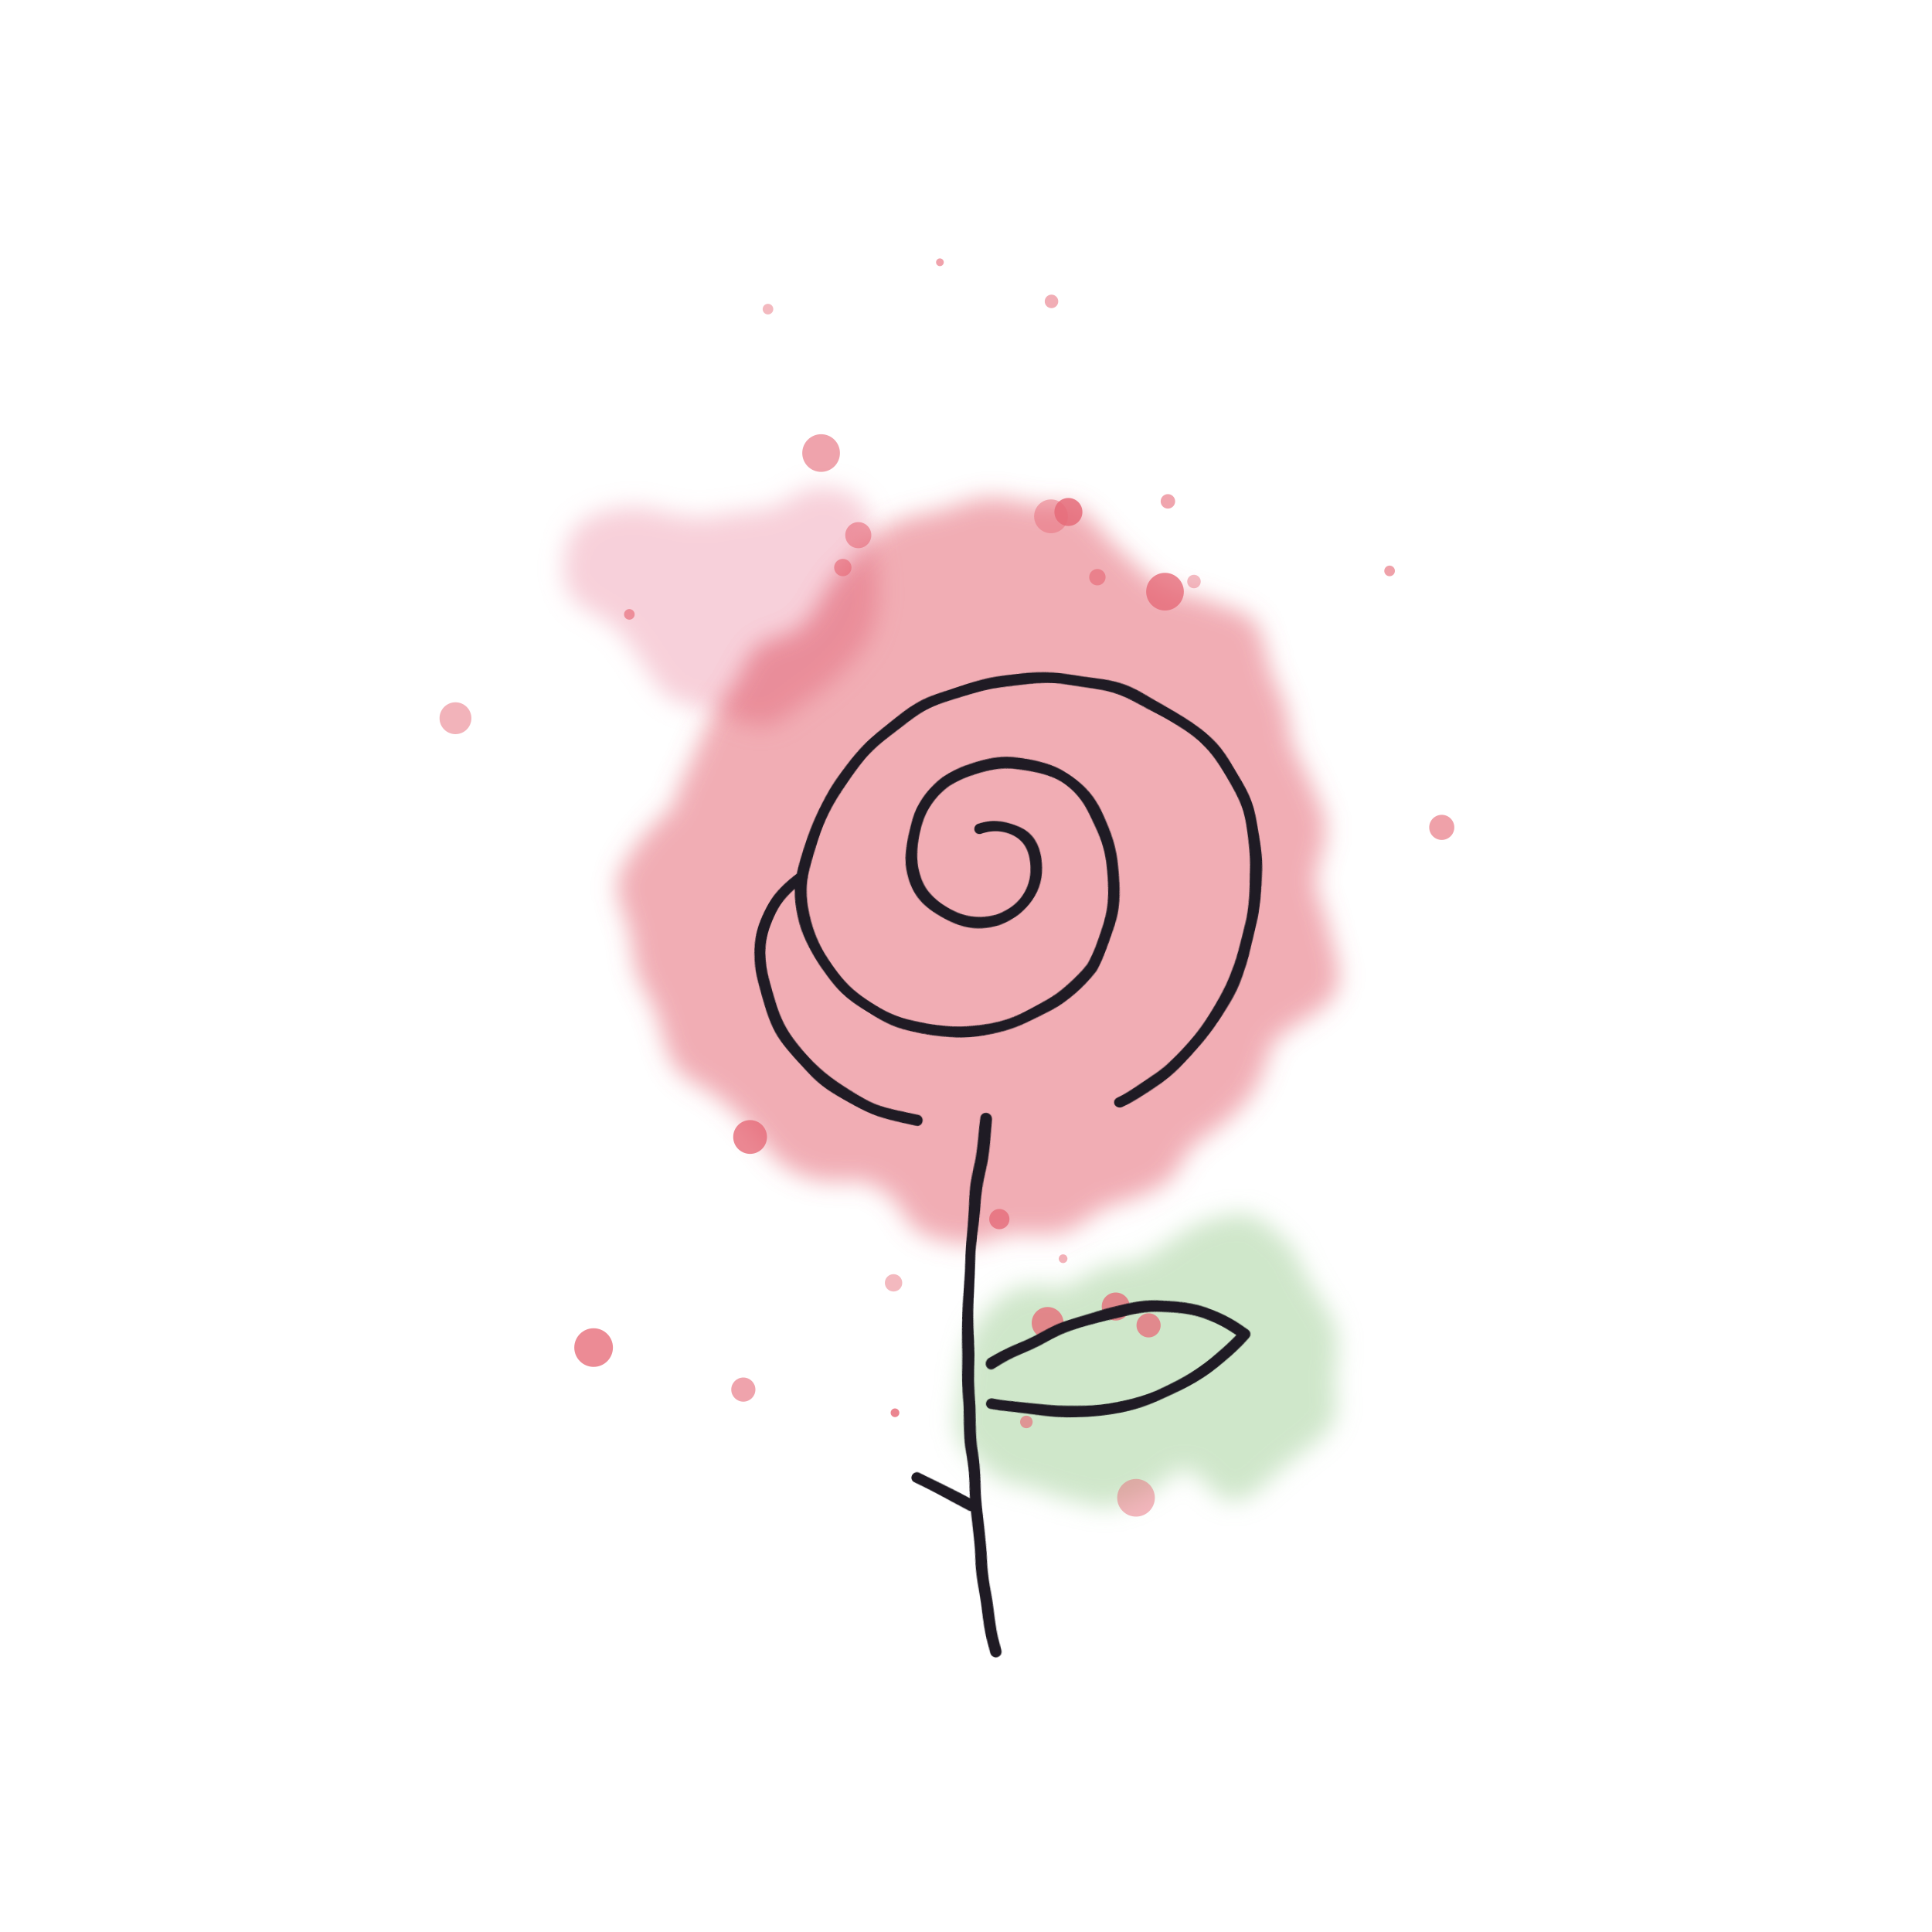
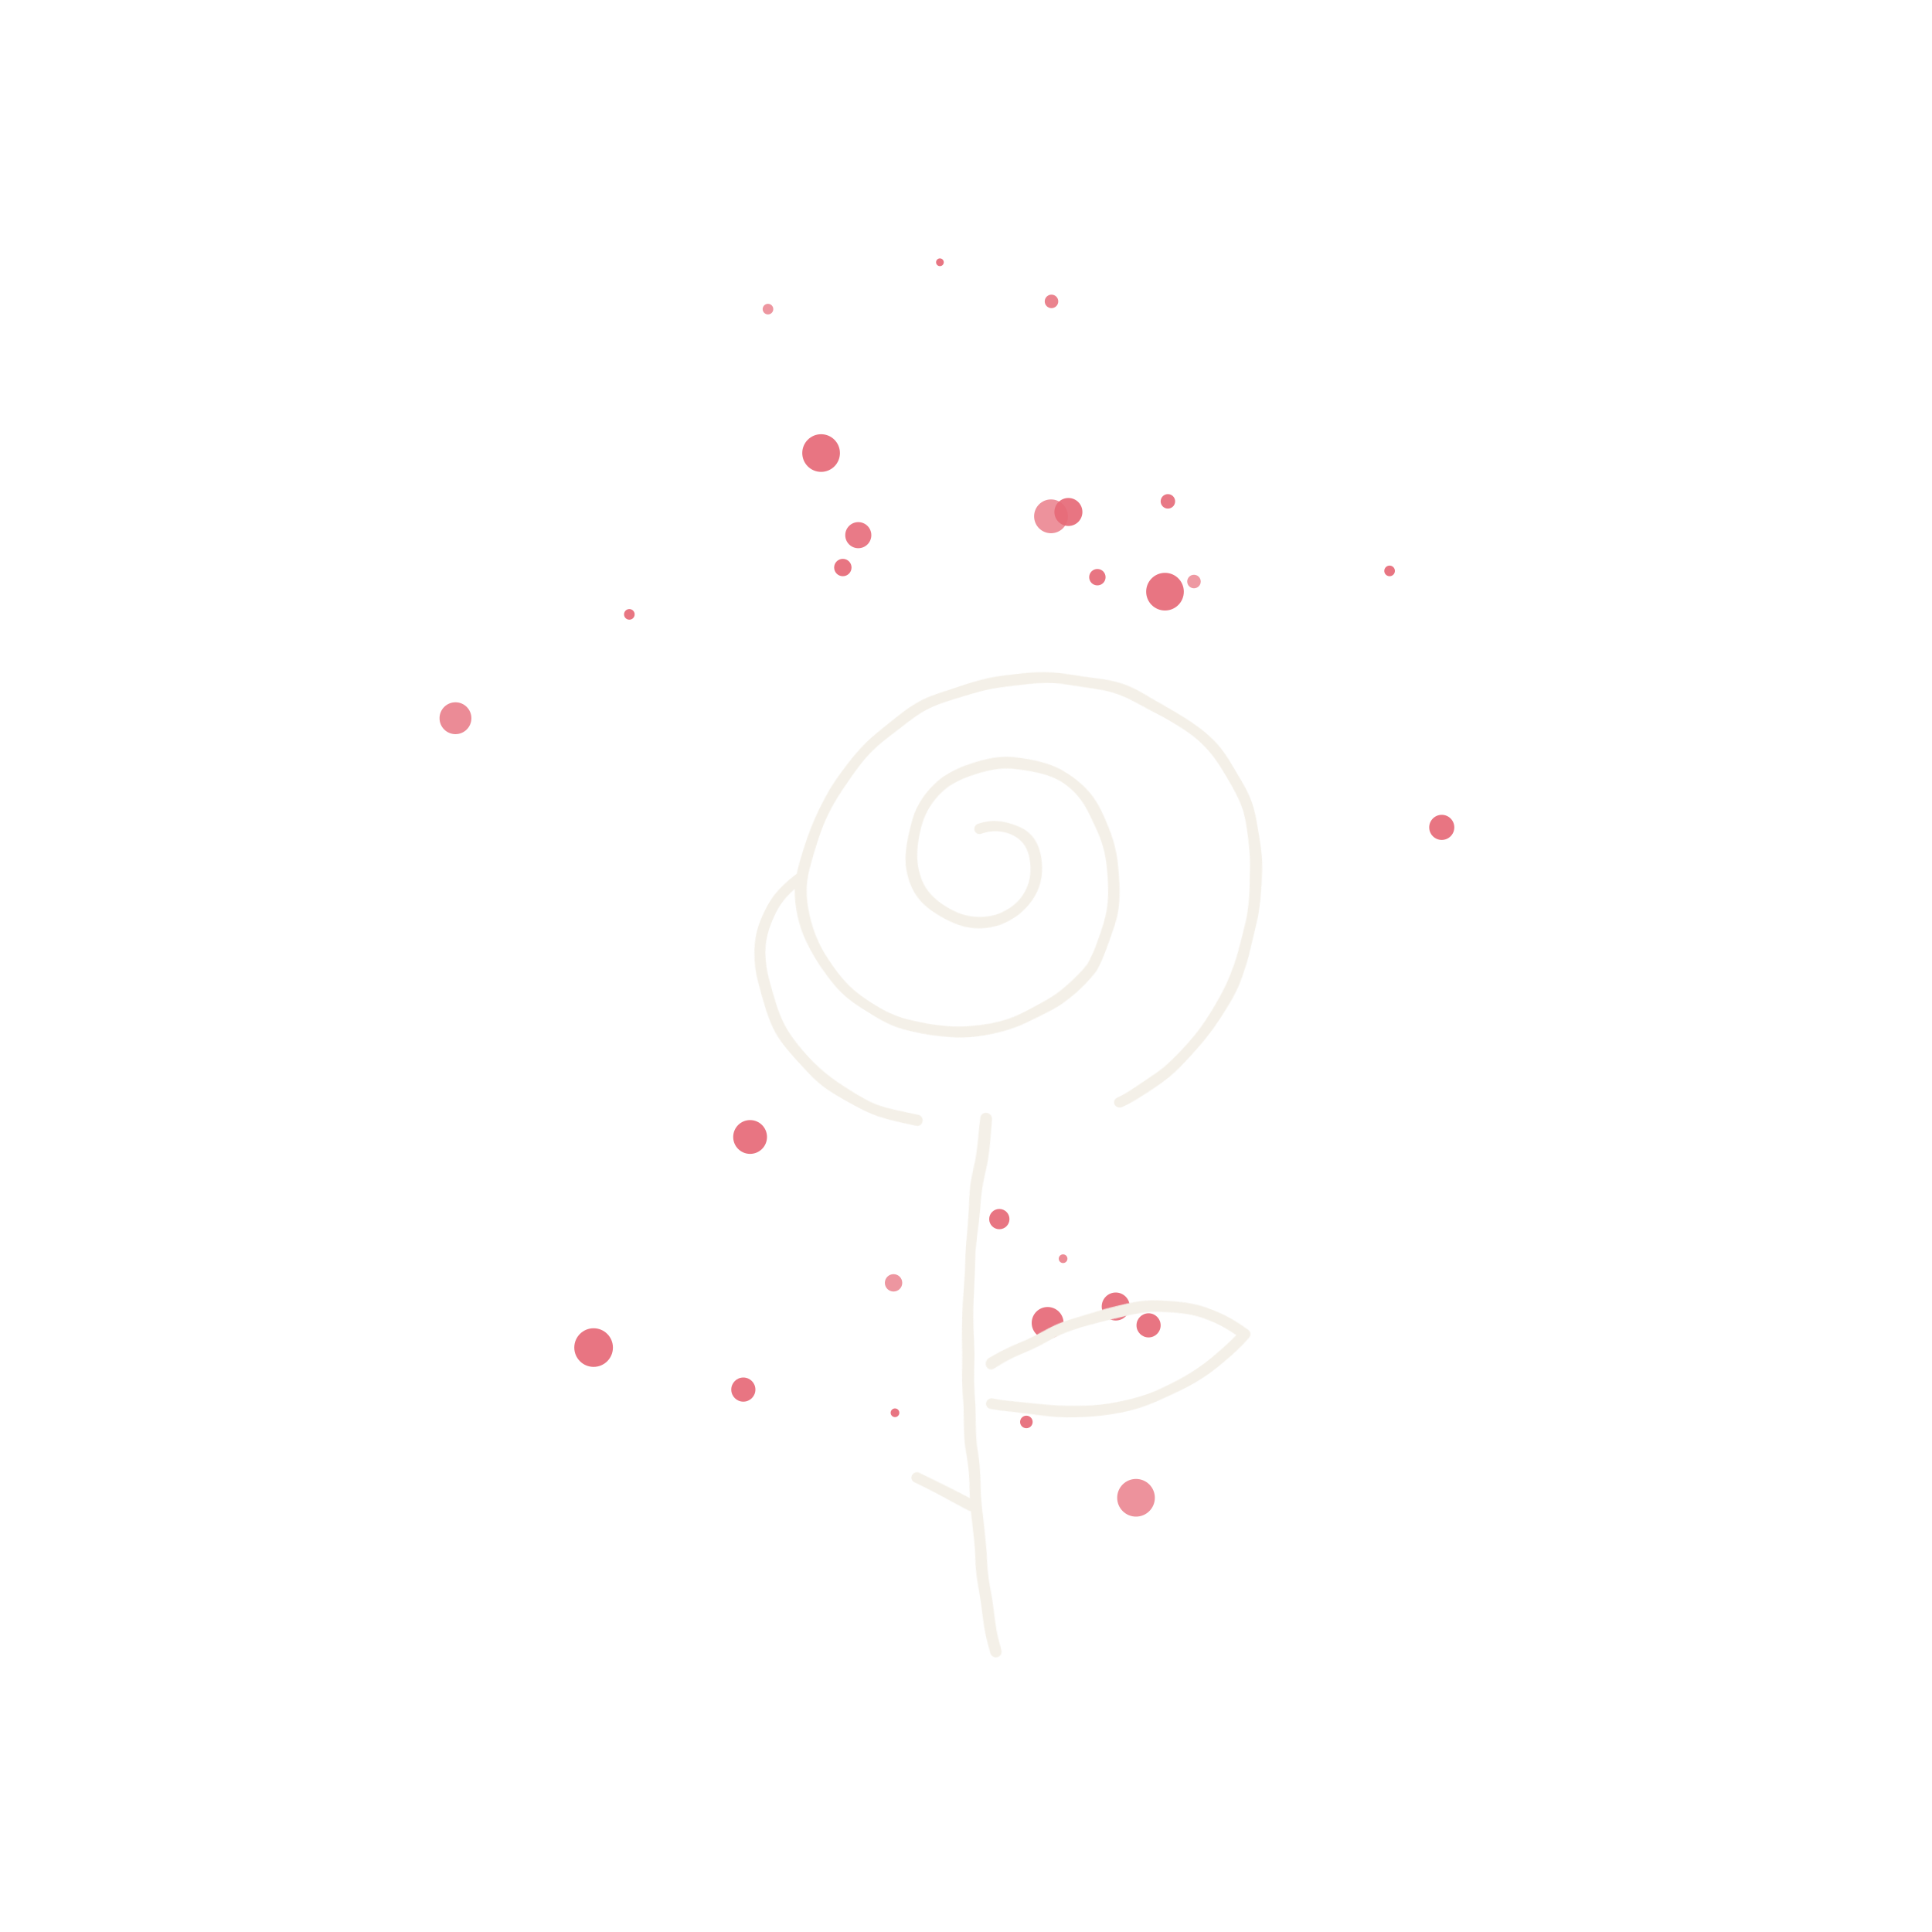
<svg xmlns="http://www.w3.org/2000/svg" viewBox="0 0 400 400" width="400" height="400">
  <defs>
    <filter id="acquerello" x="-40%" y="-40%" width="180%" height="180%">
      <feTurbulence type="fractalNoise" baseFrequency="0.017" numOctaves="3" seed="67" result="rumore" />
      <feDisplacementMap in="SourceGraphic" in2="rumore" scale="42" xChannelSelector="R" yChannelSelector="G" />
      <feGaussianBlur stdDeviation="2.4" />
    </filter>
    <filter id="mano" x="-5%" y="-5%" width="110%" height="110%">
      <feTurbulence type="fractalNoise" baseFrequency="0.05" numOctaves="2" seed="74" result="tremito" />
      <feDisplacementMap in="SourceGraphic" in2="tremito" scale="2.2" xChannelSelector="R" yChannelSelector="G" />
    </filter>
  </defs>
-   <g filter="url(#acquerello)" style="mix-blend-mode:multiply">
-     <circle cx="204" cy="182" r="72" fill="#e66a78" fill-opacity="0.55" />
+   <g opacity="1">
+     <g filter="url(#acquerello)" style="mix-blend-mode:screen">
+       <circle cx="204" cy="182" r="72" fill="#e66a78" fill-opacity="0.83" />
+     </g>
+     <g filter="url(#acquerello)" style="mix-blend-mode:screen">
+       <ellipse cx="238" cy="284" rx="34" ry="22" fill="#a9d3a0" fill-opacity="0.83" />
+     </g>
+     <g filter="url(#acquerello)" style="mix-blend-mode:screen">
+       <ellipse cx="150" cy="120" rx="34" ry="26" fill="#f2a3b6" fill-opacity="0.75" />
+     </g>
+     <g>
+       <circle cx="298.5" cy="171.3" r="2.6" fill="#e66a78" fill-opacity="0.92" />
+       <circle cx="153.9" cy="287.7" r="2.5" fill="#e66a78" fill-opacity="0.92" />
+       <circle cx="177.7" cy="110.8" r="2.7" fill="#e66a78" fill-opacity="0.89" />
+       <circle cx="241.8" cy="103.8" r="1.5" fill="#e66a78" fill-opacity="0.90" />
+       <circle cx="174.5" cy="117.5" r="1.8" fill="#e66a78" fill-opacity="0.92" />
+       <circle cx="130.3" cy="127.2" r="1.1" fill="#e66a78" fill-opacity="0.92" />
+       <circle cx="155.3" cy="235.4" r="3.5" fill="#e66a78" fill-opacity="0.92" />
+       <circle cx="227.2" cy="119.5" r="1.7" fill="#e66a78" fill-opacity="0.92" />
+       <circle cx="217.7" cy="62.4" r="1.4" fill="#e66a78" fill-opacity="0.83" />
+       <circle cx="122.9" cy="279.0" r="4.0" fill="#e66a78" fill-opacity="0.92" />
+       <circle cx="241.2" cy="122.5" r="3.9" fill="#e66a78" fill-opacity="0.92" />
+       <circle cx="159.0" cy="64.0" r="1.1" fill="#e66a78" fill-opacity="0.70" />
+       <circle cx="237.8" cy="274.4" r="2.5" fill="#e66a78" fill-opacity="0.92" />
+       <circle cx="221.2" cy="106.0" r="2.9" fill="#e66a78" fill-opacity="0.92" />
+       <circle cx="170.0" cy="93.8" r="3.9" fill="#e66a78" fill-opacity="0.92" />
+       <circle cx="217.6" cy="106.9" r="3.5" fill="#e66a78" fill-opacity="0.73" />
+       <circle cx="247.2" cy="120.4" r="1.4" fill="#e66a78" fill-opacity="0.68" />
+       <circle cx="94.3" cy="148.7" r="3.3" fill="#e66a78" fill-opacity="0.77" />
+       <circle cx="235.2" cy="310.1" r="3.9" fill="#e66a78" fill-opacity="0.73" />
+       <circle cx="287.7" cy="118.2" r="1.1" fill="#e66a78" fill-opacity="0.92" />
+       <circle cx="185.3" cy="292.5" r="0.9" fill="#e66a78" fill-opacity="0.92" />
+       <circle cx="194.6" cy="54.3" r="0.8" fill="#e66a78" fill-opacity="0.92" />
+       <circle cx="185.0" cy="265.6" r="1.8" fill="#e66a78" fill-opacity="0.70" />
+       <circle cx="231.0" cy="270.5" r="2.9" fill="#e66a78" fill-opacity="0.92" />
+       <circle cx="206.9" cy="252.4" r="2.1" fill="#e66a78" fill-opacity="0.92" />
+       <circle cx="216.9" cy="273.9" r="3.3" fill="#e66a78" fill-opacity="0.92" />
+       <circle cx="212.5" cy="294.4" r="1.3" fill="#e66a78" fill-opacity="0.92" />
+       <circle cx="220.1" cy="260.6" r="0.9" fill="#e66a78" fill-opacity="0.78" />
+     </g>
  </g>
-   <g filter="url(#acquerello)" style="mix-blend-mode:multiply">
-     <ellipse cx="238" cy="284" rx="34" ry="22" fill="#a9d3a0" fill-opacity="0.55" />
-   </g>
-   <g filter="url(#acquerello)" style="mix-blend-mode:multiply">
-     <ellipse cx="150" cy="120" rx="34" ry="26" fill="#f2a3b6" fill-opacity="0.5" />
-   </g>
-   <g>
-     <circle cx="298.5" cy="171.3" r="2.6" fill="#e66a78" fill-opacity="0.63" />
-     <circle cx="153.9" cy="287.7" r="2.5" fill="#e66a78" fill-opacity="0.61" />
-     <circle cx="177.7" cy="110.8" r="2.7" fill="#e66a78" fill-opacity="0.59" />
-     <circle cx="241.8" cy="103.8" r="1.5" fill="#e66a78" fill-opacity="0.60" />
-     <circle cx="174.5" cy="117.5" r="1.8" fill="#e66a78" fill-opacity="0.66" />
-     <circle cx="130.3" cy="127.2" r="1.1" fill="#e66a78" fill-opacity="0.66" />
-     <circle cx="155.3" cy="235.4" r="3.5" fill="#e66a78" fill-opacity="0.80" />
-     <circle cx="227.2" cy="119.5" r="1.7" fill="#e66a78" fill-opacity="0.66" />
-     <circle cx="217.7" cy="62.4" r="1.4" fill="#e66a78" fill-opacity="0.55" />
-     <circle cx="122.9" cy="279.0" r="4.0" fill="#e66a78" fill-opacity="0.78" />
-     <circle cx="241.2" cy="122.5" r="3.9" fill="#e66a78" fill-opacity="0.79" />
-     <circle cx="159.0" cy="64.0" r="1.1" fill="#e66a78" fill-opacity="0.47" />
-     <circle cx="237.8" cy="274.4" r="2.5" fill="#e66a78" fill-opacity="0.75" />
-     <circle cx="221.2" cy="106.0" r="2.9" fill="#e66a78" fill-opacity="0.84" />
-     <circle cx="170.0" cy="93.8" r="3.9" fill="#e66a78" fill-opacity="0.61" />
-     <circle cx="217.6" cy="106.9" r="3.5" fill="#e66a78" fill-opacity="0.49" />
-     <circle cx="247.2" cy="120.4" r="1.4" fill="#e66a78" fill-opacity="0.45" />
-     <circle cx="94.3" cy="148.7" r="3.3" fill="#e66a78" fill-opacity="0.51" />
-     <circle cx="235.2" cy="310.1" r="3.9" fill="#e66a78" fill-opacity="0.49" />
-     <circle cx="287.7" cy="118.2" r="1.1" fill="#e66a78" fill-opacity="0.63" />
-     <circle cx="185.3" cy="292.5" r="0.9" fill="#e66a78" fill-opacity="0.82" />
-     <circle cx="194.6" cy="54.3" r="0.8" fill="#e66a78" fill-opacity="0.62" />
-     <circle cx="185.0" cy="265.6" r="1.8" fill="#e66a78" fill-opacity="0.47" />
-     <circle cx="231.0" cy="270.5" r="2.9" fill="#e66a78" fill-opacity="0.77" />
-     <circle cx="206.9" cy="252.4" r="2.1" fill="#e66a78" fill-opacity="0.77" />
-     <circle cx="216.9" cy="273.9" r="3.3" fill="#e66a78" fill-opacity="0.78" />
-     <circle cx="212.5" cy="294.4" r="1.3" fill="#e66a78" fill-opacity="0.66" />
-     <circle cx="220.1" cy="260.6" r="0.9" fill="#e66a78" fill-opacity="0.52" />
-   </g>
-   <g filter="url(#mano)" fill="none" stroke="#1f1b24" stroke-width="2.3" stroke-linecap="round" stroke-linejoin="round">
+   <g filter="url(#mano)" fill="none" stroke="#f4f0e8" stroke-width="2.3" stroke-linecap="round" stroke-linejoin="round">
    <path d="M203 172 C216 168 220 186 206 190 C188 194 183 172 196 162 C220 146 240 176 226 200 C206 226 164 212 166 182 C170 146 216 128 246 150 C270 168 262 214 232 228" />
    <path d="M166 182 C148 196 160 226 190 232" />
    <path d="M204 232 Q196 284 206 342" />
    <path d="M205 282 Q240 262 258 276 Q238 298 205 290" />
    <path d="M201 312 L190 306" />
  </g>
</svg>
